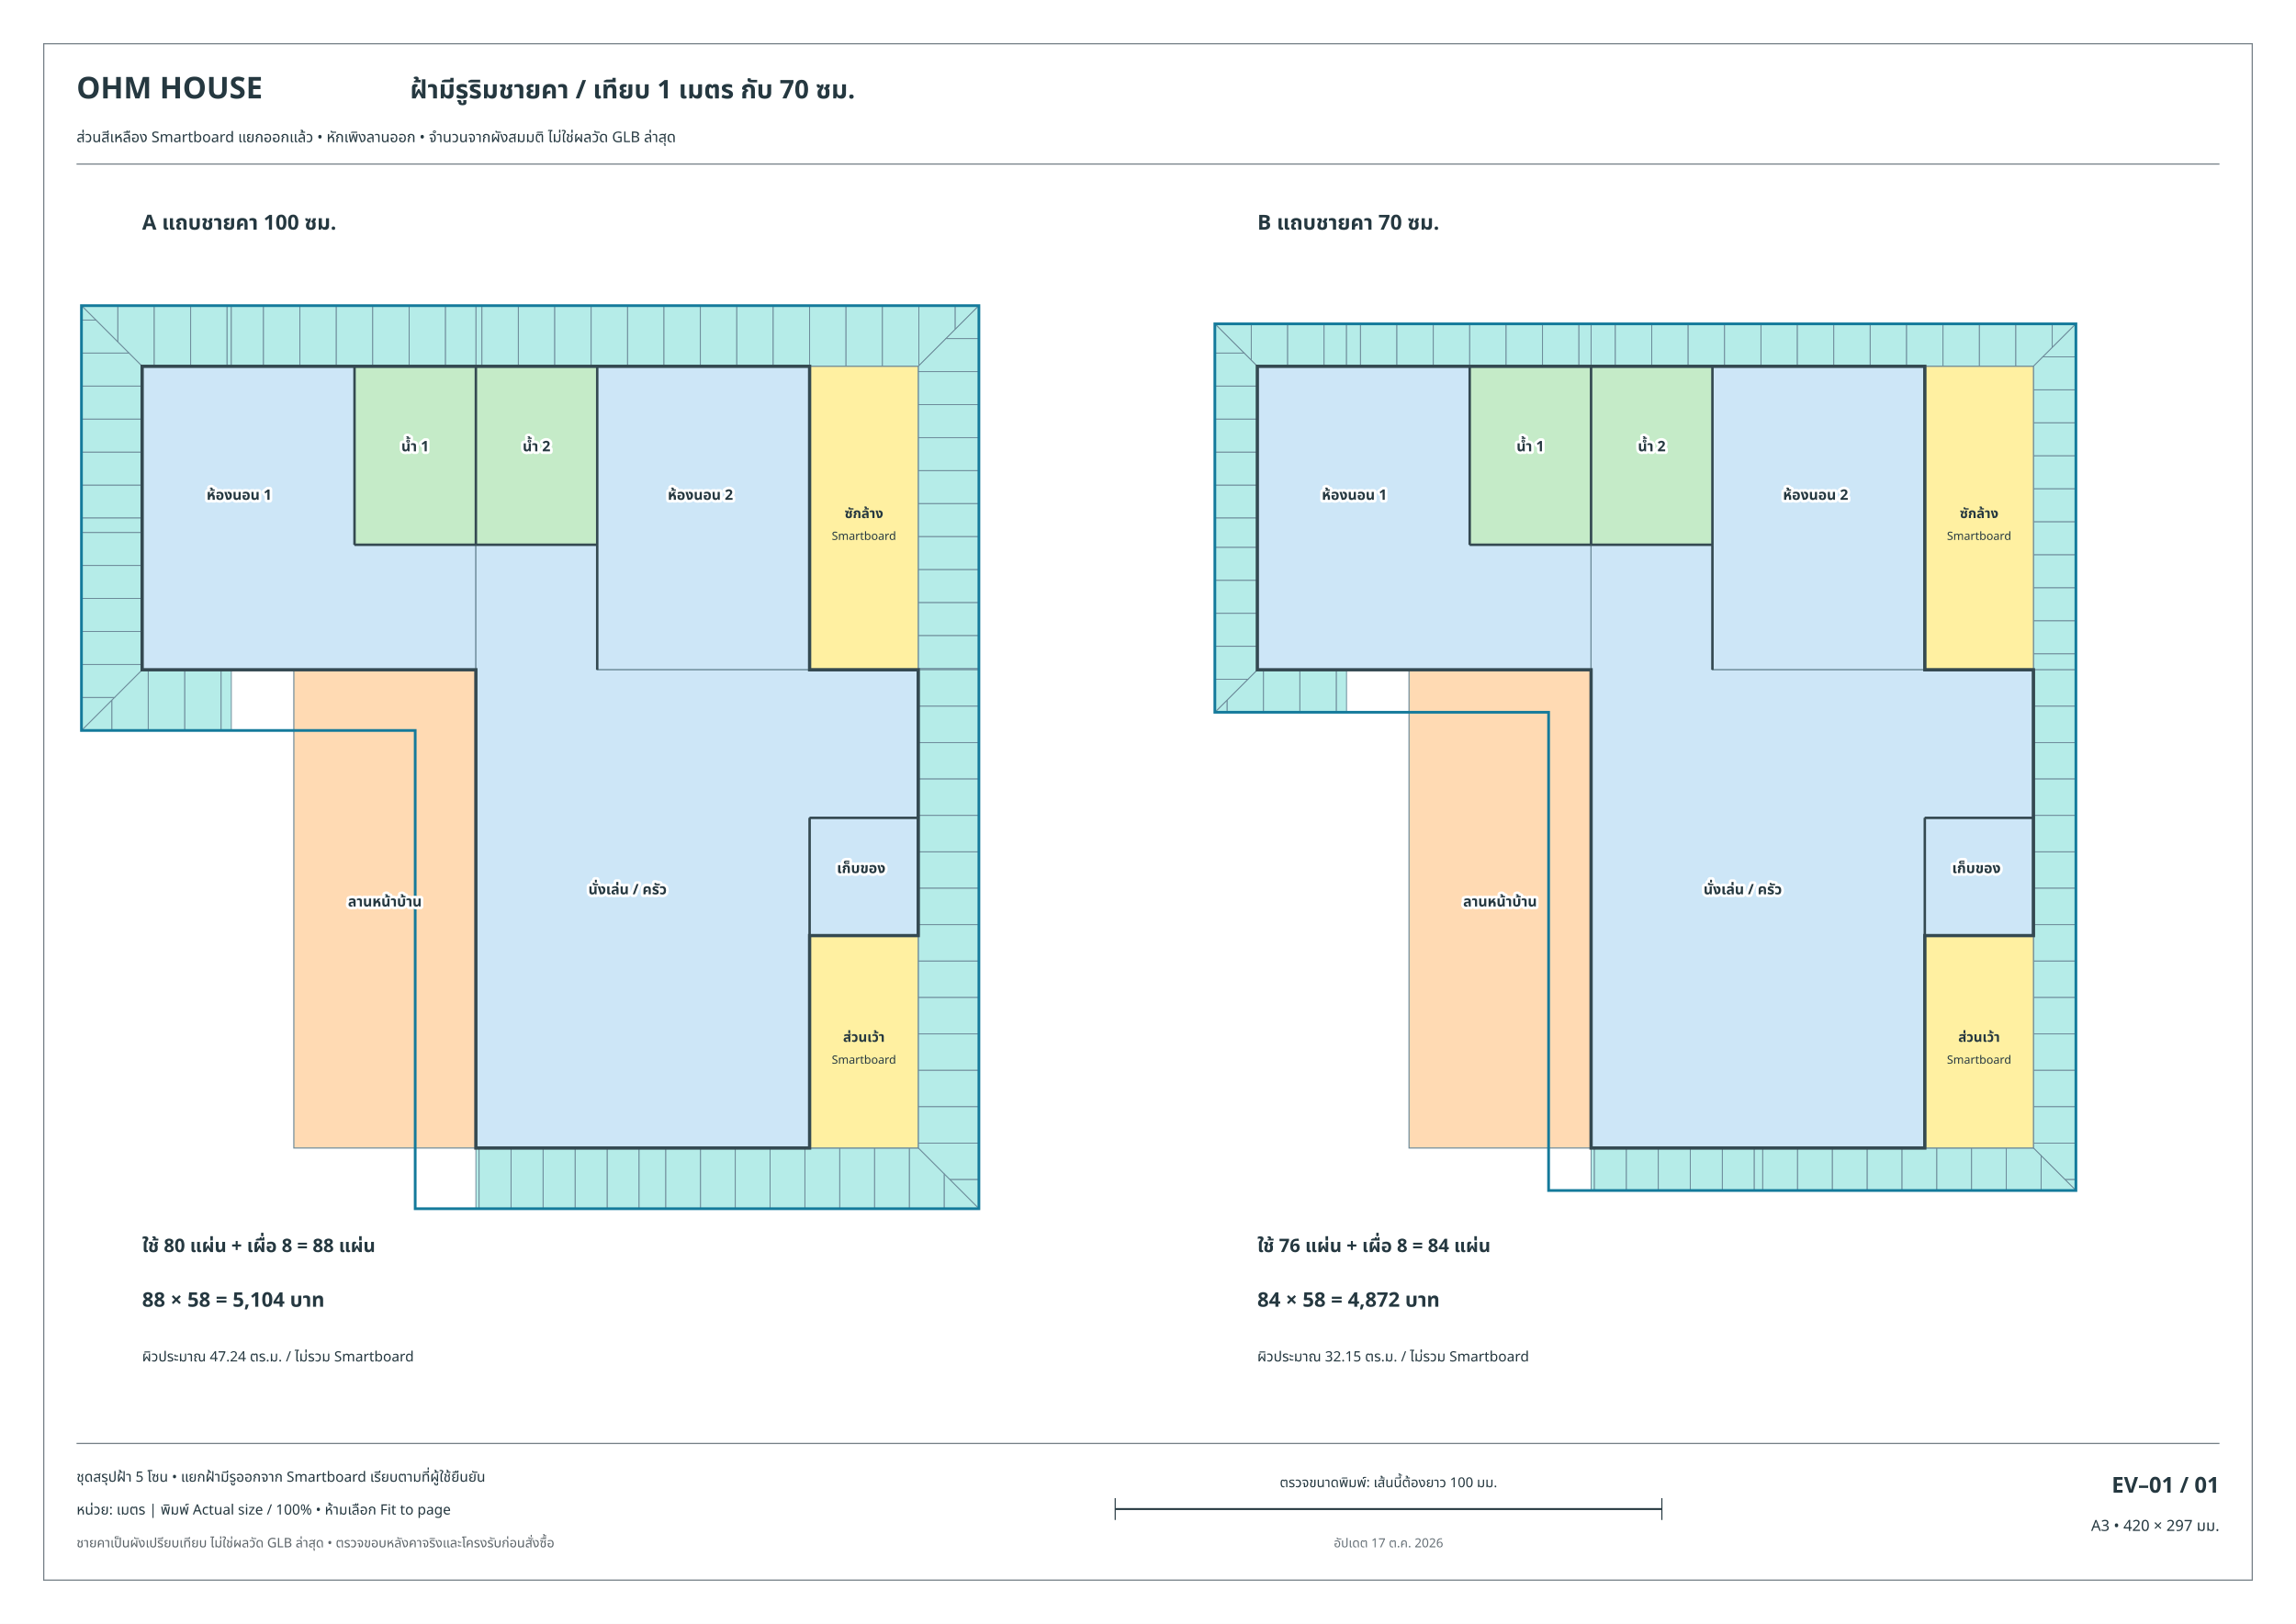
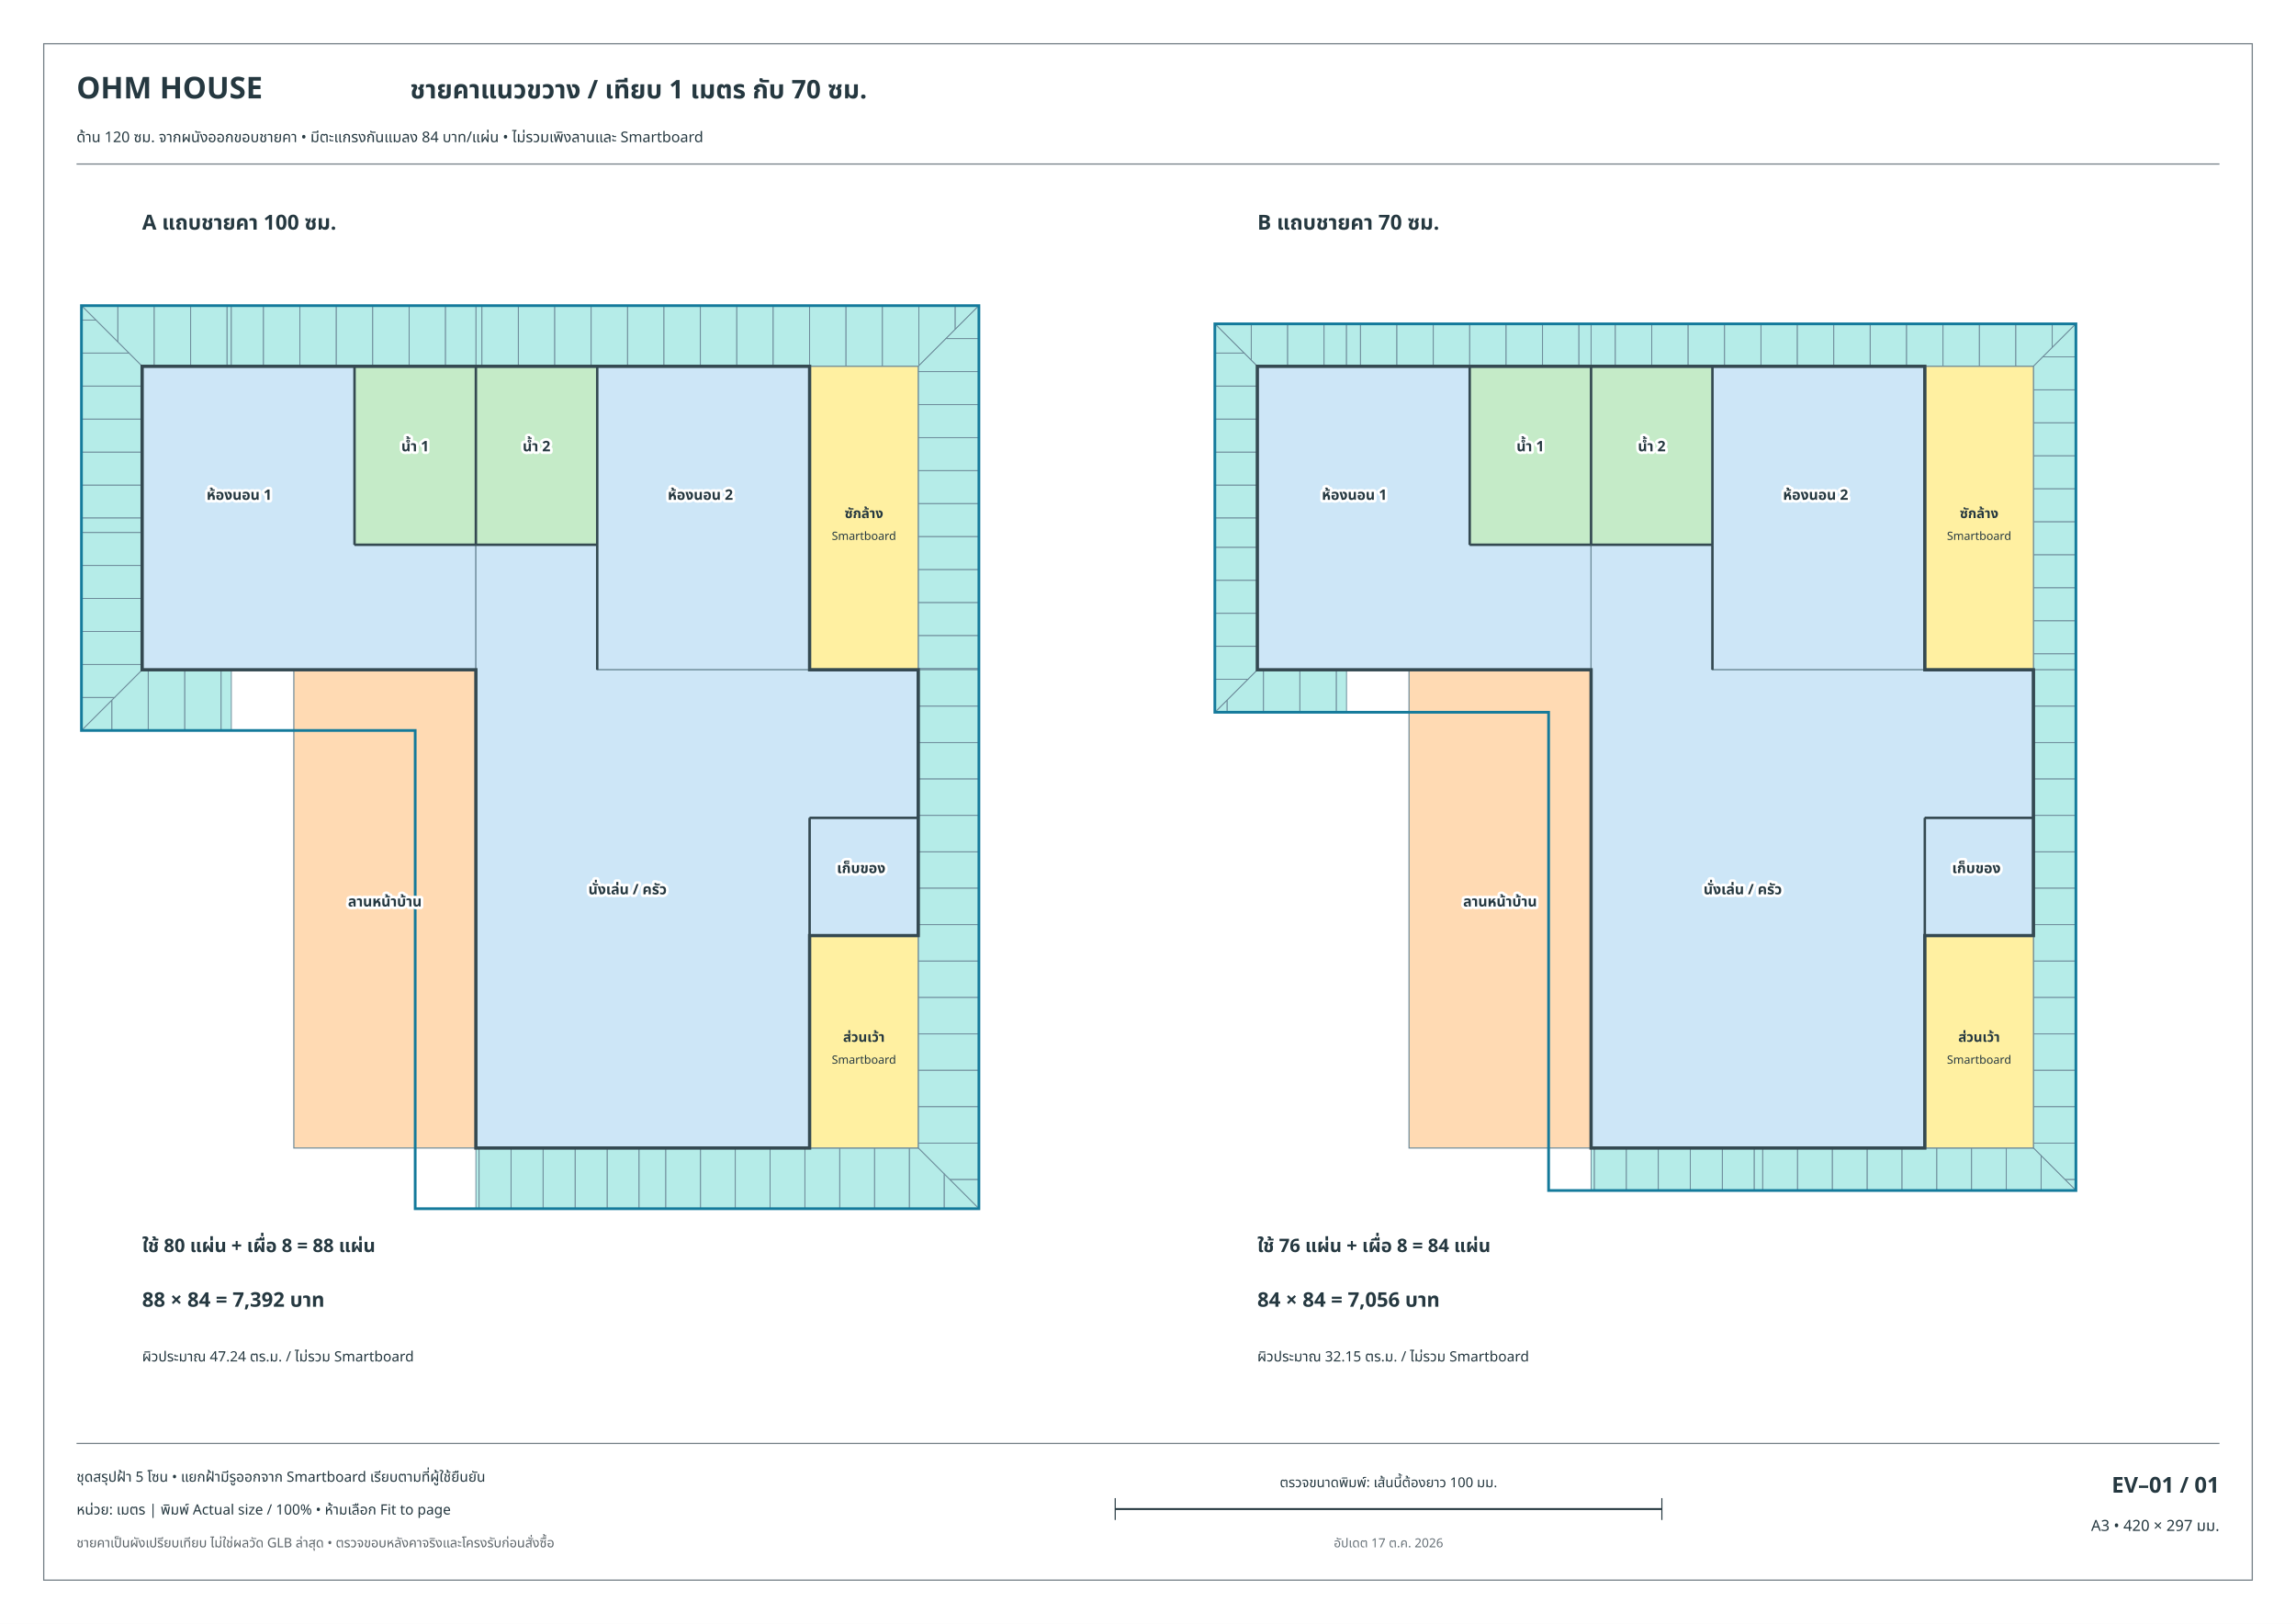
<svg xmlns="http://www.w3.org/2000/svg" width="420mm" height="297mm" viewBox="0 0 420 297">
  <rect width="420" height="297" fill="white" />
  <rect x="8" y="8" width="404" height="281" fill="none" stroke="#758087" stroke-width="0.22" />
  <text x="14" y="18" font-family="Noto Sans Thai, sans-serif" font-size="5.5" font-weight="700" text-anchor="start" fill="#253840">OHM HOUSE</text>
-   <text x="75" y="18" font-family="Noto Sans Thai, sans-serif" font-size="4.7" font-weight="700" text-anchor="start" fill="#253840">ฝ้ามีรูริมชายคา / เทียบ 1 เมตร กับ 70 ซม.</text>
-   <text x="14" y="26" font-family="Noto Sans Thai, sans-serif" font-size="2.7" font-weight="400" text-anchor="start" fill="#253840">ส่วนสีเหลือง Smartboard แยกออกแล้ว • หักเพิงลานออก • จำนวนจากผังสมมติ ไม่ใช่ผลวัด GLB ล่าสุด</text>
+   <text x="75" y="18" font-family="Noto Sans Thai, sans-serif" font-size="4.7" font-weight="700" text-anchor="start" fill="#253840">ชายคาแนวขวาง / เทียบ 1 เมตร กับ 70 ซม.</text>
+   <text x="14" y="26" font-family="Noto Sans Thai, sans-serif" font-size="2.7" font-weight="400" text-anchor="start" fill="#253840">ด้าน 120 ซม. จากผนังออกขอบชายคา • มีตะแกรงกันแมลง 84 บาท/แผ่น • ไม่รวมเพิงลานและ Smartboard</text>
  <line x1="14" y1="30" x2="406" y2="30" stroke="#758087" stroke-width="0.22" />
  <line x1="14" y1="264" x2="406" y2="264" stroke="#758087" stroke-width="0.22" />
  <text x="14" y="271" font-family="Noto Sans Thai, sans-serif" font-size="2.6" font-weight="400" text-anchor="start" fill="#253840">ชุดสรุปฝ้า 5 โซน • แยกฝ้ามีรูออกจาก Smartboard เรียบตามที่ผู้ใช้ยืนยัน</text>
  <text x="14" y="277" font-family="Noto Sans Thai, sans-serif" font-size="2.6" font-weight="400" text-anchor="start" fill="#253840">หน่วย: เมตร | พิมพ์ Actual size / 100% • ห้ามเลือก Fit to page</text>
  <text x="14" y="283" font-family="Noto Sans Thai, sans-serif" font-size="2.4" font-weight="400" text-anchor="start" fill="#5c6469">ชายคาเป็นผังเปรียบเทียบ ไม่ใช่ผลวัด GLB ล่าสุด • ตรวจขอบหลังคาจริงและโครงรับก่อนสั่งซื้อ</text>
  <text x="406" y="273" font-family="Noto Sans Thai, sans-serif" font-size="4" font-weight="700" text-anchor="end" fill="#253840">EV–01 / 01</text>
  <text x="406" y="280" font-family="Noto Sans Thai, sans-serif" font-size="2.8" font-weight="400" text-anchor="end" fill="#253840">A3 • 420 × 297 มม.</text>
  <line x1="204" y1="276" x2="304" y2="276" stroke="#253840" stroke-width="0.35" />
  <line x1="204" y1="274" x2="204" y2="278" stroke="#253840" stroke-width="0.2" />
  <line x1="304" y1="274" x2="304" y2="278" stroke="#253840" stroke-width="0.2" />
  <text x="254" y="272" font-family="Noto Sans Thai, sans-serif" font-size="2.5" font-weight="400" text-anchor="middle" fill="#253840">ตรวจขนาดพิมพ์: เส้นนี้ต้องยาว 100 มม.</text>
  <text x="254" y="283" font-family="Noto Sans Thai, sans-serif" font-size="2.3" font-weight="400" text-anchor="middle" fill="#667077">อัปเดต 17 ต.ค. 2026</text>
  <text x="26" y="42" font-family="Noto Sans Thai, sans-serif" font-size="3.8" font-weight="700" text-anchor="start" fill="#253840">A แถบชายคา 100 ซม.</text>
  <polygon points="21.56,55.9 14.9,55.9 21.56,62.56" fill="#b5ece8" stroke="#6b8998" stroke-width="0.16" />
  <polygon points="26,67 28.22,67 28.22,55.9 21.56,55.9 21.56,62.56" fill="#b5ece8" stroke="#6b8998" stroke-width="0.16" />
  <polygon points="28.22,67 34.88,67 34.88,55.9 28.22,55.9" fill="#b5ece8" stroke="#6b8998" stroke-width="0.16" />
  <polygon points="34.88,67 41.54,67 41.54,55.9 34.88,55.9" fill="#b5ece8" stroke="#6b8998" stroke-width="0.16" />
  <polygon points="41.54,67 42.317,67 42.317,55.9 41.54,55.9" fill="#b5ece8" stroke="#6b8998" stroke-width="0.16" />
  <polygon points="42.317,67 48.2,67 48.2,55.9 42.317,55.9" fill="#b5ece8" stroke="#6b8998" stroke-width="0.16" />
  <polygon points="48.2,67 54.86,67 54.86,55.9 48.2,55.9" fill="#b5ece8" stroke="#6b8998" stroke-width="0.16" />
  <polygon points="54.86,67 61.52,67 61.52,55.9 54.86,55.9" fill="#b5ece8" stroke="#6b8998" stroke-width="0.16" />
  <polygon points="61.52,67 68.18,67 68.18,55.9 61.52,55.9" fill="#b5ece8" stroke="#6b8998" stroke-width="0.16" />
  <polygon points="68.18,67 74.84,67 74.84,55.9 68.18,55.9" fill="#b5ece8" stroke="#6b8998" stroke-width="0.16" />
  <polygon points="74.84,67 81.5,67 81.5,55.9 74.84,55.9" fill="#b5ece8" stroke="#6b8998" stroke-width="0.16" />
  <polygon points="87.05,67 88.16,67 88.16,55.9 87.05,55.9" fill="#b5ece8" stroke="#6b8998" stroke-width="0.16" />
  <polygon points="81.5,67 87.05,67 87.05,55.9 81.5,55.9" fill="#b5ece8" stroke="#6b8998" stroke-width="0.16" />
  <polygon points="88.16,67 94.82,67 94.82,55.9 88.16,55.9" fill="#b5ece8" stroke="#6b8998" stroke-width="0.16" />
  <polygon points="94.82,67 101.48,67 101.48,55.9 94.82,55.9" fill="#b5ece8" stroke="#6b8998" stroke-width="0.16" />
  <polygon points="101.48,67 108.14,67 108.14,55.9 101.48,55.9" fill="#b5ece8" stroke="#6b8998" stroke-width="0.16" />
  <polygon points="108.14,67 114.8,67 114.8,55.9 108.14,55.9" fill="#b5ece8" stroke="#6b8998" stroke-width="0.16" />
  <polygon points="114.8,67 121.46,67 121.46,55.9 114.8,55.9" fill="#b5ece8" stroke="#6b8998" stroke-width="0.16" />
  <polygon points="121.46,67 128.12,67 128.12,55.9 121.46,55.9" fill="#b5ece8" stroke="#6b8998" stroke-width="0.16" />
  <polygon points="128.12,67 134.78,67 134.78,55.9 128.12,55.9" fill="#b5ece8" stroke="#6b8998" stroke-width="0.16" />
  <polygon points="134.78,67 141.44,67 141.44,55.9 134.78,55.9" fill="#b5ece8" stroke="#6b8998" stroke-width="0.16" />
  <polygon points="141.44,67 148.1,67 148.1,55.9 141.44,55.9" fill="#b5ece8" stroke="#6b8998" stroke-width="0.16" />
  <polygon points="148.1,67 154.76,67 154.76,55.9 148.1,55.9" fill="#b5ece8" stroke="#6b8998" stroke-width="0.16" />
  <polygon points="154.76,67 161.42,67 161.42,55.9 154.76,55.9" fill="#b5ece8" stroke="#6b8998" stroke-width="0.16" />
  <polygon points="161.42,67 167.969,67 168.08,66.889 168.08,55.9 161.42,55.9" fill="#b5ece8" stroke="#6b8998" stroke-width="0.16" />
  <polygon points="168.08,66.889 174.74,60.229 174.74,55.9 168.08,55.9" fill="#b5ece8" stroke="#6b8998" stroke-width="0.16" />
  <polygon points="174.74,60.229 179.069,55.9 174.74,55.9" fill="#b5ece8" stroke="#6b8998" stroke-width="0.16" />
  <polygon points="179.069,61.936 179.069,55.9 173.033,61.936" fill="#b5ece8" stroke="#6b8998" stroke-width="0.16" />
  <polygon points="167.969,67 167.969,67.972 179.069,67.972 179.069,61.936 173.033,61.936" fill="#b5ece8" stroke="#6b8998" stroke-width="0.16" />
  <polygon points="167.969,67.972 167.969,74.008 179.069,74.008 179.069,67.972" fill="#b5ece8" stroke="#6b8998" stroke-width="0.16" />
  <polygon points="167.969,74.008 167.969,80.044 179.069,80.044 179.069,74.008" fill="#b5ece8" stroke="#6b8998" stroke-width="0.16" />
  <polygon points="167.969,80.044 167.969,86.08 179.069,86.08 179.069,80.044" fill="#b5ece8" stroke="#6b8998" stroke-width="0.16" />
  <polygon points="167.969,86.08 167.969,92.116 179.069,92.116 179.069,86.08" fill="#b5ece8" stroke="#6b8998" stroke-width="0.16" />
  <polygon points="167.969,92.116 167.969,98.152 179.069,98.152 179.069,92.116" fill="#b5ece8" stroke="#6b8998" stroke-width="0.16" />
  <polygon points="167.969,98.152 167.969,104.188 179.069,104.188 179.069,98.152" fill="#b5ece8" stroke="#6b8998" stroke-width="0.16" />
  <polygon points="167.969,104.188 167.969,110.224 179.069,110.224 179.069,104.188" fill="#b5ece8" stroke="#6b8998" stroke-width="0.16" />
  <polygon points="167.969,110.224 167.969,116.26 179.069,116.26 179.069,110.224" fill="#b5ece8" stroke="#6b8998" stroke-width="0.16" />
  <polygon points="167.969,116.26 167.969,122.296 179.069,122.296 179.069,116.26" fill="#b5ece8" stroke="#6b8998" stroke-width="0.16" />
  <polygon points="167.969,122.296 167.969,122.5 179.069,122.5 179.069,122.296" fill="#b5ece8" stroke="#6b8998" stroke-width="0.16" />
  <polygon points="167.969,122.5 167.969,129.16 179.069,129.16 179.069,122.5" fill="#b5ece8" stroke="#6b8998" stroke-width="0.16" />
  <polygon points="167.969,129.16 167.969,135.82 179.069,135.82 179.069,129.16" fill="#b5ece8" stroke="#6b8998" stroke-width="0.16" />
  <polygon points="167.969,135.82 167.969,142.48 179.069,142.48 179.069,135.82" fill="#b5ece8" stroke="#6b8998" stroke-width="0.16" />
  <polygon points="167.969,142.48 167.969,149.14 179.069,149.14 179.069,142.48" fill="#b5ece8" stroke="#6b8998" stroke-width="0.16" />
  <polygon points="167.969,149.14 167.969,155.8 179.069,155.8 179.069,149.14" fill="#b5ece8" stroke="#6b8998" stroke-width="0.16" />
  <polygon points="167.969,155.8 167.969,162.46 179.069,162.46 179.069,155.8" fill="#b5ece8" stroke="#6b8998" stroke-width="0.16" />
  <polygon points="167.969,162.46 167.969,169.12 179.069,169.12 179.069,162.46" fill="#b5ece8" stroke="#6b8998" stroke-width="0.16" />
  <polygon points="167.969,169.12 167.969,175.78 179.069,175.78 179.069,169.12" fill="#b5ece8" stroke="#6b8998" stroke-width="0.16" />
  <polygon points="167.969,175.78 167.969,182.44 179.069,182.44 179.069,175.78" fill="#b5ece8" stroke="#6b8998" stroke-width="0.16" />
  <polygon points="167.969,182.44 167.969,189.1 179.069,189.1 179.069,182.44" fill="#b5ece8" stroke="#6b8998" stroke-width="0.16" />
  <polygon points="167.969,189.1 167.969,195.76 179.069,195.76 179.069,189.1" fill="#b5ece8" stroke="#6b8998" stroke-width="0.16" />
  <polygon points="167.969,195.76 167.969,202.42 179.069,202.42 179.069,195.76" fill="#b5ece8" stroke="#6b8998" stroke-width="0.16" />
  <polygon points="167.969,202.42 167.969,209.08 179.069,209.08 179.069,202.42" fill="#b5ece8" stroke="#6b8998" stroke-width="0.16" />
  <polygon points="167.969,209.08 167.969,209.968 173.741,215.74 179.069,215.74 179.069,209.08" fill="#b5ece8" stroke="#6b8998" stroke-width="0.16" />
  <polygon points="173.741,215.74 179.069,221.068 179.069,215.74" fill="#b5ece8" stroke="#6b8998" stroke-width="0.16" />
  <polygon points="116.909,209.968 111.053,209.968 111.053,221.068 116.909,221.068" fill="#b5ece8" stroke="#6b8998" stroke-width="0.16" />
  <polygon points="111.053,209.968 105.196,209.968 105.196,221.068 111.053,221.068" fill="#b5ece8" stroke="#6b8998" stroke-width="0.16" />
  <polygon points="105.196,209.968 99.34,209.968 99.34,221.068 105.196,221.068" fill="#b5ece8" stroke="#6b8998" stroke-width="0.16" />
  <polygon points="99.34,209.968 93.484,209.968 93.484,221.068 99.34,221.068" fill="#b5ece8" stroke="#6b8998" stroke-width="0.16" />
  <polygon points="93.484,209.968 87.627,209.968 87.627,221.068 93.484,221.068" fill="#b5ece8" stroke="#6b8998" stroke-width="0.16" />
  <polygon points="87.627,209.968 87.05,209.968 87.05,221.068 87.627,221.068" fill="#b5ece8" stroke="#6b8998" stroke-width="0.16" />
  <polygon points="172.702,221.068 179.069,221.068 172.702,214.701" fill="#b5ece8" stroke="#6b8998" stroke-width="0.16" />
  <polygon points="167.969,209.968 166.334,209.968 166.334,221.068 172.702,221.068 172.702,214.701" fill="#b5ece8" stroke="#6b8998" stroke-width="0.16" />
  <polygon points="166.334,209.968 159.967,209.968 159.967,221.068 166.334,221.068" fill="#b5ece8" stroke="#6b8998" stroke-width="0.16" />
  <polygon points="159.967,209.968 153.599,209.968 153.599,221.068 159.967,221.068" fill="#b5ece8" stroke="#6b8998" stroke-width="0.16" />
  <polygon points="153.599,209.968 147.232,209.968 147.232,221.068 153.599,221.068" fill="#b5ece8" stroke="#6b8998" stroke-width="0.16" />
  <polygon points="147.232,209.968 140.864,209.968 140.864,221.068 147.232,221.068" fill="#b5ece8" stroke="#6b8998" stroke-width="0.16" />
  <polygon points="140.864,209.968 134.497,209.968 134.497,221.068 140.864,221.068" fill="#b5ece8" stroke="#6b8998" stroke-width="0.16" />
  <polygon points="134.497,209.968 128.129,209.968 128.129,221.068 134.497,221.068" fill="#b5ece8" stroke="#6b8998" stroke-width="0.16" />
  <polygon points="128.129,209.968 121.762,209.968 121.762,221.068 128.129,221.068" fill="#b5ece8" stroke="#6b8998" stroke-width="0.16" />
  <polygon points="121.762,209.968 116.909,209.968 116.909,221.068 121.762,221.068" fill="#b5ece8" stroke="#6b8998" stroke-width="0.16" />
  <polygon points="42.317,122.5 40.43,122.5 40.43,133.6 42.317,133.6" fill="#b5ece8" stroke="#6b8998" stroke-width="0.16" />
  <polygon points="40.43,122.5 33.77,122.5 33.77,133.6 40.43,133.6" fill="#b5ece8" stroke="#6b8998" stroke-width="0.16" />
  <polygon points="33.77,122.5 27.11,122.5 27.11,133.6 33.77,133.6" fill="#b5ece8" stroke="#6b8998" stroke-width="0.16" />
  <polygon points="27.11,122.5 26,122.5 20.45,128.05 20.45,133.6 27.11,133.6" fill="#b5ece8" stroke="#6b8998" stroke-width="0.16" />
  <polygon points="20.45,128.05 14.9,133.6 20.45,133.6" fill="#b5ece8" stroke="#6b8998" stroke-width="0.16" />
  <polygon points="26,94.75 26,88.714 14.9,88.714 14.9,94.75" fill="#b5ece8" stroke="#6b8998" stroke-width="0.16" />
  <polygon points="26,88.714 26,82.678 14.9,82.678 14.9,88.714" fill="#b5ece8" stroke="#6b8998" stroke-width="0.16" />
  <polygon points="26,82.678 26,76.642 14.9,76.642 14.9,82.678" fill="#b5ece8" stroke="#6b8998" stroke-width="0.16" />
  <polygon points="26,76.642 26,70.606 14.9,70.606 14.9,76.642" fill="#b5ece8" stroke="#6b8998" stroke-width="0.16" />
  <polygon points="26,70.606 26,67 23.57,64.57 14.9,64.57 14.9,70.606" fill="#b5ece8" stroke="#6b8998" stroke-width="0.16" />
  <polygon points="23.57,64.57 17.534,58.534 14.9,58.534 14.9,64.57" fill="#b5ece8" stroke="#6b8998" stroke-width="0.16" />
  <polygon points="17.534,58.534 14.9,55.9 14.9,58.534" fill="#b5ece8" stroke="#6b8998" stroke-width="0.16" />
  <polygon points="14.9,127.564 14.9,133.6 20.936,127.564" fill="#b5ece8" stroke="#6b8998" stroke-width="0.16" />
  <polygon points="26,122.5 26,121.528 14.9,121.528 14.9,127.564 20.936,127.564" fill="#b5ece8" stroke="#6b8998" stroke-width="0.16" />
  <polygon points="26,121.528 26,115.492 14.9,115.492 14.9,121.528" fill="#b5ece8" stroke="#6b8998" stroke-width="0.16" />
  <polygon points="26,115.492 26,109.456 14.9,109.456 14.9,115.492" fill="#b5ece8" stroke="#6b8998" stroke-width="0.16" />
  <polygon points="26,109.456 26,103.42 14.9,103.42 14.9,109.456" fill="#b5ece8" stroke="#6b8998" stroke-width="0.16" />
  <polygon points="26,103.42 26,97.384 14.9,97.384 14.9,103.42" fill="#b5ece8" stroke="#6b8998" stroke-width="0.16" />
  <polygon points="26,97.384 26,94.75 14.9,94.75 14.9,97.384" fill="#b5ece8" stroke="#6b8998" stroke-width="0.16" />
  <polygon points="53.75,122.5 87.05,122.5 87.05,209.968 53.75,209.968" fill="#ffdab3" stroke="#6b8998" stroke-width="0.2" />
  <polygon points="26,67 64.85,67 64.85,99.634 87.05,99.634 87.05,122.5 26,122.5" fill="#cde6f7" stroke="#6b8998" stroke-width="0.2" />
  <polygon points="64.85,67 87.05,67 87.05,99.634 64.85,99.634" fill="#c5ebc8" stroke="#6b8998" stroke-width="0.2" />
  <polygon points="87.05,67 109.25,67 109.25,99.634 87.05,99.634" fill="#c5ebc8" stroke="#6b8998" stroke-width="0.2" />
  <polygon points="109.25,67 148.1,67 148.1,122.5 109.25,122.5" fill="#cde6f7" stroke="#6b8998" stroke-width="0.2" />
  <polygon points="87.05,99.634 109.25,99.634 109.25,122.5 167.969,122.5 167.969,149.584 148.1,149.584 148.1,209.968 87.05,209.968" fill="#cde6f7" stroke="#6b8998" stroke-width="0.2" />
  <polygon points="167.969,149.584 167.969,171.118 148.1,171.118 148.1,149.584" fill="#cde6f7" stroke="#6b8998" stroke-width="0.2" />
  <polygon points="148.1,67 167.969,67 167.969,122.5 148.1,122.5" fill="#fff0a1" stroke="#6b8998" stroke-width="0.2" />
  <text x="158.035" y="94.75" font-family="Noto Sans Thai, sans-serif" font-size="2.5" font-weight="700" text-anchor="middle" fill="#253840">ซักล้าง</text>
  <text x="158.035" y="98.75" font-family="Noto Sans Thai, sans-serif" font-size="2.1" font-weight="400" text-anchor="middle" fill="#253840">Smartboard</text>
  <polygon points="148.1,171.118 167.969,171.118 167.969,209.968 148.1,209.968" fill="#fff0a1" stroke="#6b8998" stroke-width="0.2" />
  <text x="158.035" y="190.543" font-family="Noto Sans Thai, sans-serif" font-size="2.5" font-weight="700" text-anchor="middle" fill="#253840">ส่วนเว้า</text>
  <text x="158.035" y="194.543" font-family="Noto Sans Thai, sans-serif" font-size="2.1" font-weight="400" text-anchor="middle" fill="#253840">Smartboard</text>
  <polygon points="26,67 148.1,67 148.1,122.5 167.969,122.5 167.969,171.118 148.1,171.118 148.1,209.968 87.05,209.968 87.05,122.5 26,122.5" fill="none" stroke="#344951" stroke-width="0.6" />
  <line x1="148.1" y1="67" x2="148.1" y2="122.5" stroke="#344951" stroke-width="0.45" />
  <line x1="148.1" y1="122.5" x2="167.969" y2="122.5" stroke="#344951" stroke-width="0.45" />
  <line x1="167.969" y1="122.5" x2="167.969" y2="171.118" stroke="#344951" stroke-width="0.45" />
  <line x1="167.969" y1="171.118" x2="148.1" y2="171.118" stroke="#344951" stroke-width="0.45" />
  <line x1="148.1" y1="171.118" x2="148.1" y2="209.968" stroke="#344951" stroke-width="0.45" />
  <line x1="64.85" y1="67" x2="64.85" y2="99.634" stroke="#344951" stroke-width="0.45" />
  <line x1="64.85" y1="99.634" x2="87.05" y2="99.634" stroke="#344951" stroke-width="0.45" />
  <line x1="87.05" y1="99.634" x2="109.25" y2="99.634" stroke="#344951" stroke-width="0.45" />
  <line x1="87.05" y1="67" x2="87.05" y2="99.634" stroke="#344951" stroke-width="0.45" />
  <line x1="109.25" y1="67" x2="109.25" y2="99.634" stroke="#344951" stroke-width="0.45" />
  <line x1="109.25" y1="99.634" x2="109.25" y2="122.5" stroke="#344951" stroke-width="0.45" />
  <line x1="148.1" y1="149.584" x2="167.969" y2="149.584" stroke="#344951" stroke-width="0.45" />
  <line x1="148.1" y1="149.584" x2="148.1" y2="171.118" stroke="#344951" stroke-width="0.45" />
  <polygon points="14.9,55.9 179.069,55.9 179.069,221.068 75.95,221.068 75.95,133.6 14.9,133.6" fill="none" stroke="#147a9b" stroke-width="0.5" />
  <text x="43.76" y="91.42" font-family="Noto Sans Thai, sans-serif" font-size="2.65" font-weight="700" text-anchor="middle" fill="#253840" stroke="white" stroke-width="1" paint-order="stroke" stroke-linejoin="round">ห้องนอน 1</text>
  <text x="75.95" y="82.54" font-family="Noto Sans Thai, sans-serif" font-size="2.65" font-weight="700" text-anchor="middle" fill="#253840" stroke="white" stroke-width="1" paint-order="stroke" stroke-linejoin="round">น้ำ 1</text>
  <text x="98.15" y="82.54" font-family="Noto Sans Thai, sans-serif" font-size="2.65" font-weight="700" text-anchor="middle" fill="#253840" stroke="white" stroke-width="1" paint-order="stroke" stroke-linejoin="round">น้ำ 2</text>
  <text x="128.12" y="91.42" font-family="Noto Sans Thai, sans-serif" font-size="2.65" font-weight="700" text-anchor="middle" fill="#253840" stroke="white" stroke-width="1" paint-order="stroke" stroke-linejoin="round">ห้องนอน 2</text>
  <text x="114.8" y="163.57" font-family="Noto Sans Thai, sans-serif" font-size="2.65" font-weight="700" text-anchor="middle" fill="#253840" stroke="white" stroke-width="1" paint-order="stroke" stroke-linejoin="round">นั่งเล่น / ครัว</text>
  <text x="157.535" y="159.685" font-family="Noto Sans Thai, sans-serif" font-size="2.65" font-weight="700" text-anchor="middle" fill="#253840" stroke="white" stroke-width="1" paint-order="stroke" stroke-linejoin="round">เก็บของ</text>
  <text x="70.4" y="165.79" font-family="Noto Sans Thai, sans-serif" font-size="2.65" font-weight="700" text-anchor="middle" fill="#253840" stroke="white" stroke-width="1" paint-order="stroke" stroke-linejoin="round">ลานหน้าบ้าน</text>
  <text x="26" y="229" font-family="Noto Sans Thai, sans-serif" font-size="3.4" font-weight="700" text-anchor="start" fill="#253840">ใช้ 80 แผ่น + เผื่อ 8 = 88 แผ่น</text>
-   <text x="26" y="239" font-family="Noto Sans Thai, sans-serif" font-size="3.7" font-weight="700" text-anchor="start" fill="#253840">88 × 58 = 5,104 บาท</text>
+   <text x="26" y="239" font-family="Noto Sans Thai, sans-serif" font-size="3.7" font-weight="700" text-anchor="start" fill="#253840">88 × 84 = 7,392 บาท</text>
  <text x="26" y="249" font-family="Noto Sans Thai, sans-serif" font-size="2.6" font-weight="400" text-anchor="start" fill="#253840">ผิวประมาณ 47.24 ตร.ม. / ไม่รวม Smartboard</text>
  <text x="230" y="42" font-family="Noto Sans Thai, sans-serif" font-size="3.8" font-weight="700" text-anchor="start" fill="#253840">B แถบชายคา 70 ซม.</text>
  <polygon points="228.89,59.23 222.23,59.23 228.89,65.89" fill="#b5ece8" stroke="#6b8998" stroke-width="0.16" />
  <polygon points="230,67 235.55,67 235.55,59.23 228.89,59.23 228.89,65.89" fill="#b5ece8" stroke="#6b8998" stroke-width="0.16" />
  <polygon points="235.55,67 242.21,67 242.21,59.23 235.55,59.23" fill="#b5ece8" stroke="#6b8998" stroke-width="0.16" />
  <polygon points="242.21,67 246.317,67 246.317,59.23 242.21,59.23" fill="#b5ece8" stroke="#6b8998" stroke-width="0.16" />
  <polygon points="246.317,67 248.87,67 248.87,59.23 246.317,59.23" fill="#b5ece8" stroke="#6b8998" stroke-width="0.16" />
  <polygon points="248.87,67 255.53,67 255.53,59.23 248.87,59.23" fill="#b5ece8" stroke="#6b8998" stroke-width="0.16" />
  <polygon points="255.53,67 262.19,67 262.19,59.23 255.53,59.23" fill="#b5ece8" stroke="#6b8998" stroke-width="0.16" />
  <polygon points="262.19,67 268.85,67 268.85,59.23 262.19,59.23" fill="#b5ece8" stroke="#6b8998" stroke-width="0.16" />
  <polygon points="268.85,67 275.51,67 275.51,59.23 268.85,59.23" fill="#b5ece8" stroke="#6b8998" stroke-width="0.16" />
  <polygon points="275.51,67 282.17,67 282.17,59.23 275.51,59.23" fill="#b5ece8" stroke="#6b8998" stroke-width="0.16" />
  <polygon points="282.17,67 288.83,67 288.83,59.23 282.17,59.23" fill="#b5ece8" stroke="#6b8998" stroke-width="0.16" />
  <polygon points="291.05,67 295.49,67 295.49,59.23 291.05,59.23" fill="#b5ece8" stroke="#6b8998" stroke-width="0.16" />
  <polygon points="288.83,67 291.05,67 291.05,59.23 288.83,59.23" fill="#b5ece8" stroke="#6b8998" stroke-width="0.16" />
  <polygon points="295.49,67 302.15,67 302.15,59.23 295.49,59.23" fill="#b5ece8" stroke="#6b8998" stroke-width="0.16" />
  <polygon points="302.15,67 308.81,67 308.81,59.23 302.15,59.23" fill="#b5ece8" stroke="#6b8998" stroke-width="0.16" />
  <polygon points="308.81,67 315.47,67 315.47,59.23 308.81,59.23" fill="#b5ece8" stroke="#6b8998" stroke-width="0.16" />
  <polygon points="315.47,67 322.13,67 322.13,59.23 315.47,59.23" fill="#b5ece8" stroke="#6b8998" stroke-width="0.16" />
  <polygon points="322.13,67 328.79,67 328.79,59.23 322.13,59.23" fill="#b5ece8" stroke="#6b8998" stroke-width="0.16" />
  <polygon points="328.79,67 335.45,67 335.45,59.23 328.79,59.23" fill="#b5ece8" stroke="#6b8998" stroke-width="0.16" />
  <polygon points="335.45,67 342.11,67 342.11,59.23 335.45,59.23" fill="#b5ece8" stroke="#6b8998" stroke-width="0.16" />
  <polygon points="342.11,67 348.77,67 348.77,59.23 342.11,59.23" fill="#b5ece8" stroke="#6b8998" stroke-width="0.16" />
  <polygon points="348.77,67 355.43,67 355.43,59.23 348.77,59.23" fill="#b5ece8" stroke="#6b8998" stroke-width="0.16" />
  <polygon points="355.43,67 362.09,67 362.09,59.23 355.43,59.23" fill="#b5ece8" stroke="#6b8998" stroke-width="0.16" />
  <polygon points="362.09,67 368.75,67 368.75,59.23 362.09,59.23" fill="#b5ece8" stroke="#6b8998" stroke-width="0.16" />
  <polygon points="368.75,67 371.969,67 375.41,63.559 375.41,59.23 368.75,59.23" fill="#b5ece8" stroke="#6b8998" stroke-width="0.16" />
  <polygon points="375.41,63.559 379.739,59.23 375.41,59.23" fill="#b5ece8" stroke="#6b8998" stroke-width="0.16" />
  <polygon points="379.739,65.266 379.739,59.23 373.703,65.266" fill="#b5ece8" stroke="#6b8998" stroke-width="0.16" />
  <polygon points="371.969,67 371.969,71.302 379.739,71.302 379.739,65.266 373.703,65.266" fill="#b5ece8" stroke="#6b8998" stroke-width="0.16" />
  <polygon points="371.969,71.302 371.969,77.338 379.739,77.338 379.739,71.302" fill="#b5ece8" stroke="#6b8998" stroke-width="0.16" />
  <polygon points="371.969,77.338 371.969,83.374 379.739,83.374 379.739,77.338" fill="#b5ece8" stroke="#6b8998" stroke-width="0.16" />
  <polygon points="371.969,83.374 371.969,89.41 379.739,89.41 379.739,83.374" fill="#b5ece8" stroke="#6b8998" stroke-width="0.16" />
  <polygon points="371.969,89.41 371.969,95.446 379.739,95.446 379.739,89.41" fill="#b5ece8" stroke="#6b8998" stroke-width="0.16" />
  <polygon points="371.969,95.446 371.969,101.482 379.739,101.482 379.739,95.446" fill="#b5ece8" stroke="#6b8998" stroke-width="0.16" />
  <polygon points="371.969,101.482 371.969,107.518 379.739,107.518 379.739,101.482" fill="#b5ece8" stroke="#6b8998" stroke-width="0.16" />
  <polygon points="371.969,107.518 371.969,113.554 379.739,113.554 379.739,107.518" fill="#b5ece8" stroke="#6b8998" stroke-width="0.16" />
  <polygon points="371.969,113.554 371.969,119.59 379.739,119.59 379.739,113.554" fill="#b5ece8" stroke="#6b8998" stroke-width="0.16" />
  <polygon points="371.969,119.59 371.969,122.5 379.739,122.5 379.739,119.59" fill="#b5ece8" stroke="#6b8998" stroke-width="0.16" />
  <polygon points="371.969,122.5 371.969,129.16 379.739,129.16 379.739,122.5" fill="#b5ece8" stroke="#6b8998" stroke-width="0.16" />
  <polygon points="371.969,129.16 371.969,135.82 379.739,135.82 379.739,129.16" fill="#b5ece8" stroke="#6b8998" stroke-width="0.16" />
  <polygon points="371.969,135.82 371.969,142.48 379.739,142.48 379.739,135.82" fill="#b5ece8" stroke="#6b8998" stroke-width="0.16" />
  <polygon points="371.969,142.48 371.969,149.14 379.739,149.14 379.739,142.48" fill="#b5ece8" stroke="#6b8998" stroke-width="0.16" />
  <polygon points="371.969,149.14 371.969,155.8 379.739,155.8 379.739,149.14" fill="#b5ece8" stroke="#6b8998" stroke-width="0.16" />
  <polygon points="371.969,155.8 371.969,162.46 379.739,162.46 379.739,155.8" fill="#b5ece8" stroke="#6b8998" stroke-width="0.16" />
  <polygon points="371.969,162.46 371.969,169.12 379.739,169.12 379.739,162.46" fill="#b5ece8" stroke="#6b8998" stroke-width="0.16" />
  <polygon points="371.969,169.12 371.969,175.78 379.739,175.78 379.739,169.12" fill="#b5ece8" stroke="#6b8998" stroke-width="0.16" />
  <polygon points="371.969,175.78 371.969,182.44 379.739,182.44 379.739,175.78" fill="#b5ece8" stroke="#6b8998" stroke-width="0.16" />
  <polygon points="371.969,182.44 371.969,189.1 379.739,189.1 379.739,182.44" fill="#b5ece8" stroke="#6b8998" stroke-width="0.16" />
  <polygon points="371.969,189.1 371.969,195.76 379.739,195.76 379.739,189.1" fill="#b5ece8" stroke="#6b8998" stroke-width="0.16" />
  <polygon points="371.969,195.76 371.969,202.42 379.739,202.42 379.739,195.76" fill="#b5ece8" stroke="#6b8998" stroke-width="0.16" />
  <polygon points="371.969,202.42 371.969,209.08 379.739,209.08 379.739,202.42" fill="#b5ece8" stroke="#6b8998" stroke-width="0.16" />
  <polygon points="371.969,209.08 371.969,209.968 377.741,215.74 379.739,215.74 379.739,209.08" fill="#b5ece8" stroke="#6b8998" stroke-width="0.16" />
  <polygon points="377.741,215.74 379.739,217.738 379.739,215.74" fill="#b5ece8" stroke="#6b8998" stroke-width="0.16" />
  <polygon points="320.909,209.968 315.053,209.968 315.053,217.738 320.909,217.738" fill="#b5ece8" stroke="#6b8998" stroke-width="0.16" />
  <polygon points="315.053,209.968 309.196,209.968 309.196,217.738 315.053,217.738" fill="#b5ece8" stroke="#6b8998" stroke-width="0.16" />
  <polygon points="309.196,209.968 303.34,209.968 303.34,217.738 309.196,217.738" fill="#b5ece8" stroke="#6b8998" stroke-width="0.16" />
  <polygon points="303.34,209.968 297.484,209.968 297.484,217.738 303.34,217.738" fill="#b5ece8" stroke="#6b8998" stroke-width="0.16" />
  <polygon points="297.484,209.968 291.627,209.968 291.627,217.738 297.484,217.738" fill="#b5ece8" stroke="#6b8998" stroke-width="0.16" />
  <polygon points="291.627,209.968 291.05,209.968 291.05,217.738 291.627,217.738" fill="#b5ece8" stroke="#6b8998" stroke-width="0.16" />
  <polygon points="373.372,217.738 379.739,217.738 373.372,211.37" fill="#b5ece8" stroke="#6b8998" stroke-width="0.16" />
  <polygon points="371.969,209.968 367.004,209.968 367.004,217.738 373.372,217.738 373.372,211.37" fill="#b5ece8" stroke="#6b8998" stroke-width="0.16" />
  <polygon points="367.004,209.968 360.637,209.968 360.637,217.738 367.004,217.738" fill="#b5ece8" stroke="#6b8998" stroke-width="0.16" />
  <polygon points="360.637,209.968 354.269,209.968 354.269,217.738 360.637,217.738" fill="#b5ece8" stroke="#6b8998" stroke-width="0.16" />
  <polygon points="354.269,209.968 347.902,209.968 347.902,217.738 354.269,217.738" fill="#b5ece8" stroke="#6b8998" stroke-width="0.16" />
  <polygon points="347.902,209.968 341.534,209.968 341.534,217.738 347.902,217.738" fill="#b5ece8" stroke="#6b8998" stroke-width="0.16" />
  <polygon points="341.534,209.968 335.167,209.968 335.167,217.738 341.534,217.738" fill="#b5ece8" stroke="#6b8998" stroke-width="0.16" />
  <polygon points="335.167,209.968 328.799,209.968 328.799,217.738 335.167,217.738" fill="#b5ece8" stroke="#6b8998" stroke-width="0.16" />
  <polygon points="328.799,209.968 322.432,209.968 322.432,217.738 328.799,217.738" fill="#b5ece8" stroke="#6b8998" stroke-width="0.16" />
  <polygon points="322.432,209.968 320.909,209.968 320.909,217.738 322.432,217.738" fill="#b5ece8" stroke="#6b8998" stroke-width="0.16" />
  <polygon points="246.317,122.5 244.43,122.5 244.43,130.27 246.317,130.27" fill="#b5ece8" stroke="#6b8998" stroke-width="0.16" />
  <polygon points="244.43,122.5 237.77,122.5 237.77,130.27 244.43,130.27" fill="#b5ece8" stroke="#6b8998" stroke-width="0.16" />
  <polygon points="237.77,122.5 231.11,122.5 231.11,130.27 237.77,130.27" fill="#b5ece8" stroke="#6b8998" stroke-width="0.16" />
  <polygon points="231.11,122.5 230,122.5 224.45,128.05 224.45,130.27 231.11,130.27" fill="#b5ece8" stroke="#6b8998" stroke-width="0.16" />
  <polygon points="224.45,128.05 222.23,130.27 224.45,130.27" fill="#b5ece8" stroke="#6b8998" stroke-width="0.16" />
  <polygon points="230,94.75 230,88.714 222.23,88.714 222.23,94.75" fill="#b5ece8" stroke="#6b8998" stroke-width="0.16" />
  <polygon points="230,88.714 230,82.678 222.23,82.678 222.23,88.714" fill="#b5ece8" stroke="#6b8998" stroke-width="0.16" />
  <polygon points="230,82.678 230,76.642 222.23,76.642 222.23,82.678" fill="#b5ece8" stroke="#6b8998" stroke-width="0.16" />
  <polygon points="230,76.642 230,70.606 222.23,70.606 222.23,76.642" fill="#b5ece8" stroke="#6b8998" stroke-width="0.16" />
  <polygon points="230,70.606 230,67 227.57,64.57 222.23,64.57 222.23,70.606" fill="#b5ece8" stroke="#6b8998" stroke-width="0.16" />
  <polygon points="227.57,64.57 222.23,59.23 222.23,64.57" fill="#b5ece8" stroke="#6b8998" stroke-width="0.16" />
  <polygon points="222.23,124.234 222.23,130.27 228.266,124.234" fill="#b5ece8" stroke="#6b8998" stroke-width="0.16" />
  <polygon points="230,122.5 230,118.198 222.23,118.198 222.23,124.234 228.266,124.234" fill="#b5ece8" stroke="#6b8998" stroke-width="0.16" />
  <polygon points="230,118.198 230,112.162 222.23,112.162 222.23,118.198" fill="#b5ece8" stroke="#6b8998" stroke-width="0.16" />
  <polygon points="230,112.162 230,106.126 222.23,106.126 222.23,112.162" fill="#b5ece8" stroke="#6b8998" stroke-width="0.16" />
  <polygon points="230,106.126 230,100.09 222.23,100.09 222.23,106.126" fill="#b5ece8" stroke="#6b8998" stroke-width="0.16" />
  <polygon points="230,100.09 230,94.75 222.23,94.75 222.23,100.09" fill="#b5ece8" stroke="#6b8998" stroke-width="0.16" />
  <polygon points="257.75,122.5 291.05,122.5 291.05,209.968 257.75,209.968" fill="#ffdab3" stroke="#6b8998" stroke-width="0.2" />
  <polygon points="230,67 268.85,67 268.85,99.634 291.05,99.634 291.05,122.5 230,122.5" fill="#cde6f7" stroke="#6b8998" stroke-width="0.2" />
  <polygon points="268.85,67 291.05,67 291.05,99.634 268.85,99.634" fill="#c5ebc8" stroke="#6b8998" stroke-width="0.2" />
  <polygon points="291.05,67 313.25,67 313.25,99.634 291.05,99.634" fill="#c5ebc8" stroke="#6b8998" stroke-width="0.2" />
  <polygon points="313.25,67 352.1,67 352.1,122.5 313.25,122.5" fill="#cde6f7" stroke="#6b8998" stroke-width="0.2" />
  <polygon points="291.05,99.634 313.25,99.634 313.25,122.5 371.969,122.5 371.969,149.584 352.1,149.584 352.1,209.968 291.05,209.968" fill="#cde6f7" stroke="#6b8998" stroke-width="0.2" />
  <polygon points="371.969,149.584 371.969,171.118 352.1,171.118 352.1,149.584" fill="#cde6f7" stroke="#6b8998" stroke-width="0.2" />
  <polygon points="352.1,67 371.969,67 371.969,122.5 352.1,122.5" fill="#fff0a1" stroke="#6b8998" stroke-width="0.2" />
  <text x="362.034" y="94.75" font-family="Noto Sans Thai, sans-serif" font-size="2.5" font-weight="700" text-anchor="middle" fill="#253840">ซักล้าง</text>
  <text x="362.034" y="98.75" font-family="Noto Sans Thai, sans-serif" font-size="2.1" font-weight="400" text-anchor="middle" fill="#253840">Smartboard</text>
  <polygon points="352.1,171.118 371.969,171.118 371.969,209.968 352.1,209.968" fill="#fff0a1" stroke="#6b8998" stroke-width="0.2" />
  <text x="362.034" y="190.543" font-family="Noto Sans Thai, sans-serif" font-size="2.5" font-weight="700" text-anchor="middle" fill="#253840">ส่วนเว้า</text>
  <text x="362.034" y="194.543" font-family="Noto Sans Thai, sans-serif" font-size="2.1" font-weight="400" text-anchor="middle" fill="#253840">Smartboard</text>
  <polygon points="230,67 352.1,67 352.1,122.5 371.969,122.5 371.969,171.118 352.1,171.118 352.1,209.968 291.05,209.968 291.05,122.5 230,122.5" fill="none" stroke="#344951" stroke-width="0.6" />
  <line x1="352.1" y1="67" x2="352.1" y2="122.5" stroke="#344951" stroke-width="0.45" />
  <line x1="352.1" y1="122.5" x2="371.969" y2="122.5" stroke="#344951" stroke-width="0.45" />
  <line x1="371.969" y1="122.5" x2="371.969" y2="171.118" stroke="#344951" stroke-width="0.45" />
  <line x1="371.969" y1="171.118" x2="352.1" y2="171.118" stroke="#344951" stroke-width="0.45" />
  <line x1="352.1" y1="171.118" x2="352.1" y2="209.968" stroke="#344951" stroke-width="0.45" />
  <line x1="268.85" y1="67" x2="268.85" y2="99.634" stroke="#344951" stroke-width="0.45" />
  <line x1="268.85" y1="99.634" x2="291.05" y2="99.634" stroke="#344951" stroke-width="0.45" />
  <line x1="291.05" y1="99.634" x2="313.25" y2="99.634" stroke="#344951" stroke-width="0.45" />
  <line x1="291.05" y1="67" x2="291.05" y2="99.634" stroke="#344951" stroke-width="0.45" />
  <line x1="313.25" y1="67" x2="313.25" y2="99.634" stroke="#344951" stroke-width="0.45" />
  <line x1="313.25" y1="99.634" x2="313.25" y2="122.5" stroke="#344951" stroke-width="0.45" />
  <line x1="352.1" y1="149.584" x2="371.969" y2="149.584" stroke="#344951" stroke-width="0.45" />
  <line x1="352.1" y1="149.584" x2="352.1" y2="171.118" stroke="#344951" stroke-width="0.45" />
  <polygon points="222.23,59.23 379.739,59.23 379.739,217.738 283.28,217.738 283.28,130.27 222.23,130.27" fill="none" stroke="#147a9b" stroke-width="0.5" />
  <text x="247.76" y="91.42" font-family="Noto Sans Thai, sans-serif" font-size="2.65" font-weight="700" text-anchor="middle" fill="#253840" stroke="white" stroke-width="1" paint-order="stroke" stroke-linejoin="round">ห้องนอน 1</text>
  <text x="279.95" y="82.54" font-family="Noto Sans Thai, sans-serif" font-size="2.65" font-weight="700" text-anchor="middle" fill="#253840" stroke="white" stroke-width="1" paint-order="stroke" stroke-linejoin="round">น้ำ 1</text>
  <text x="302.15" y="82.54" font-family="Noto Sans Thai, sans-serif" font-size="2.65" font-weight="700" text-anchor="middle" fill="#253840" stroke="white" stroke-width="1" paint-order="stroke" stroke-linejoin="round">น้ำ 2</text>
  <text x="332.12" y="91.42" font-family="Noto Sans Thai, sans-serif" font-size="2.65" font-weight="700" text-anchor="middle" fill="#253840" stroke="white" stroke-width="1" paint-order="stroke" stroke-linejoin="round">ห้องนอน 2</text>
  <text x="318.8" y="163.57" font-family="Noto Sans Thai, sans-serif" font-size="2.65" font-weight="700" text-anchor="middle" fill="#253840" stroke="white" stroke-width="1" paint-order="stroke" stroke-linejoin="round">นั่งเล่น / ครัว</text>
  <text x="361.535" y="159.685" font-family="Noto Sans Thai, sans-serif" font-size="2.65" font-weight="700" text-anchor="middle" fill="#253840" stroke="white" stroke-width="1" paint-order="stroke" stroke-linejoin="round">เก็บของ</text>
  <text x="274.4" y="165.79" font-family="Noto Sans Thai, sans-serif" font-size="2.65" font-weight="700" text-anchor="middle" fill="#253840" stroke="white" stroke-width="1" paint-order="stroke" stroke-linejoin="round">ลานหน้าบ้าน</text>
  <text x="230" y="229" font-family="Noto Sans Thai, sans-serif" font-size="3.4" font-weight="700" text-anchor="start" fill="#253840">ใช้ 76 แผ่น + เผื่อ 8 = 84 แผ่น</text>
-   <text x="230" y="239" font-family="Noto Sans Thai, sans-serif" font-size="3.7" font-weight="700" text-anchor="start" fill="#253840">84 × 58 = 4,872 บาท</text>
+   <text x="230" y="239" font-family="Noto Sans Thai, sans-serif" font-size="3.7" font-weight="700" text-anchor="start" fill="#253840">84 × 84 = 7,056 บาท</text>
  <text x="230" y="249" font-family="Noto Sans Thai, sans-serif" font-size="2.6" font-weight="400" text-anchor="start" fill="#253840">ผิวประมาณ 32.15 ตร.ม. / ไม่รวม Smartboard</text>
</svg>
